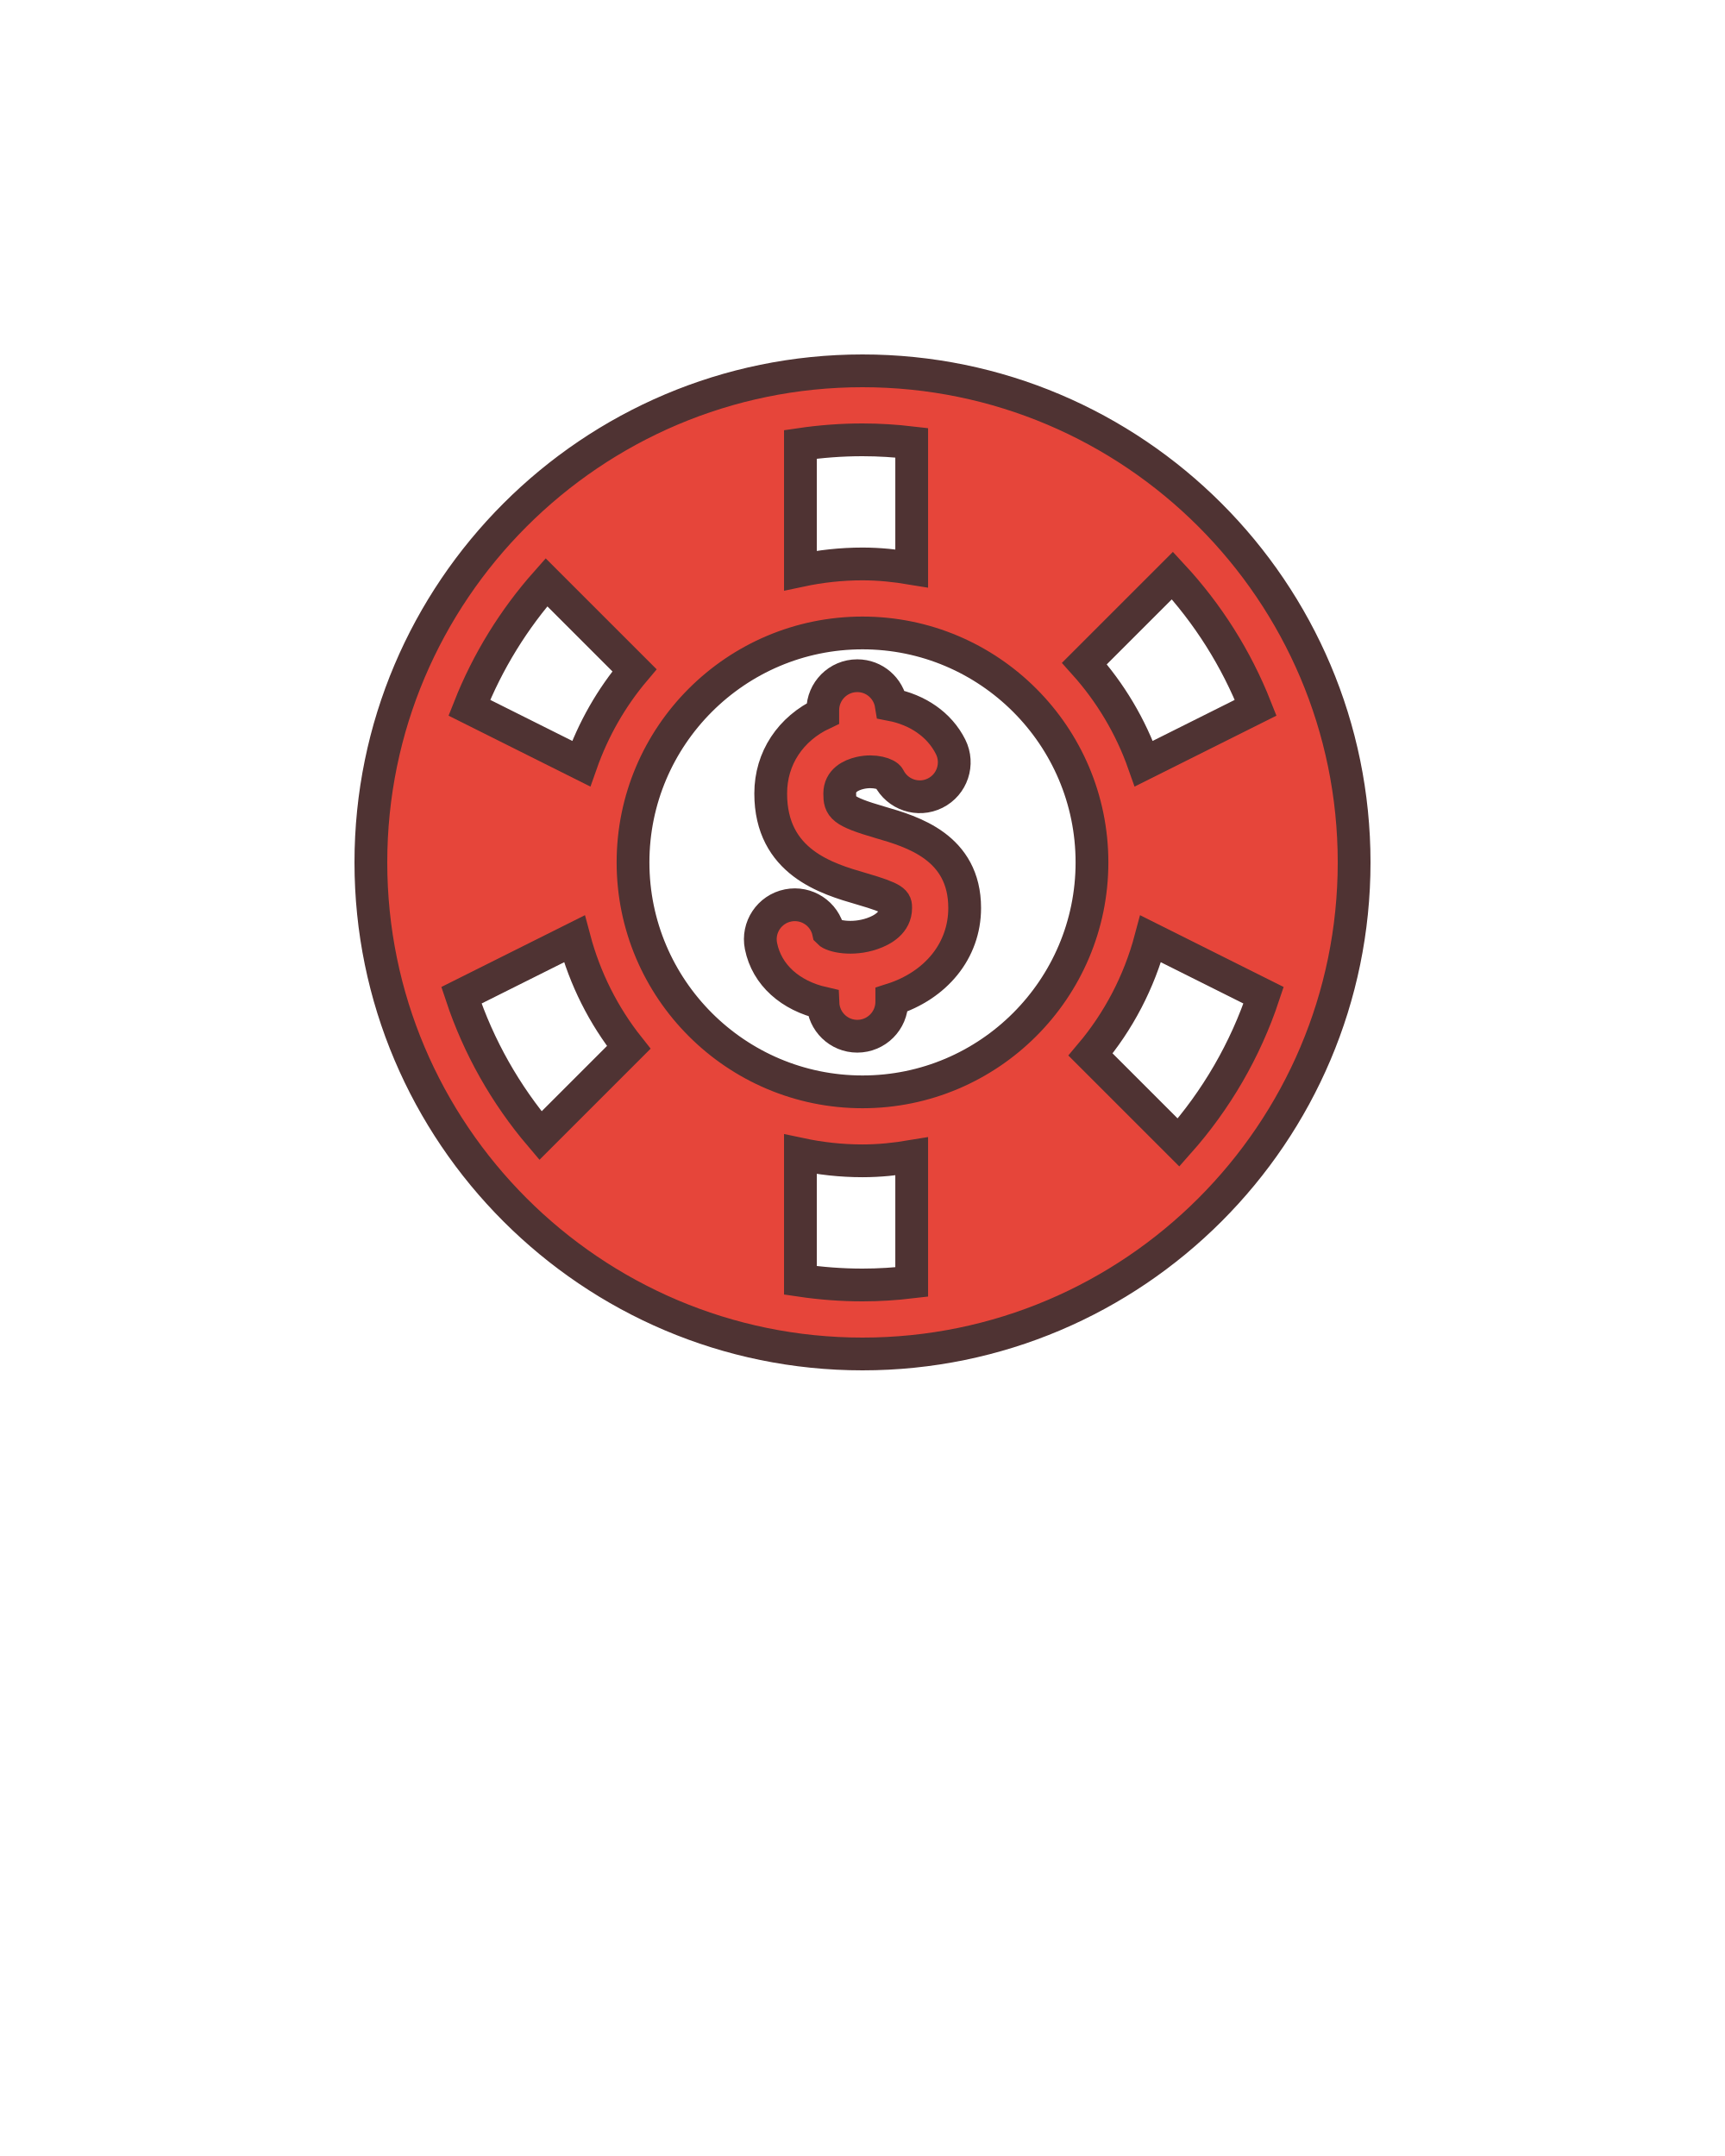
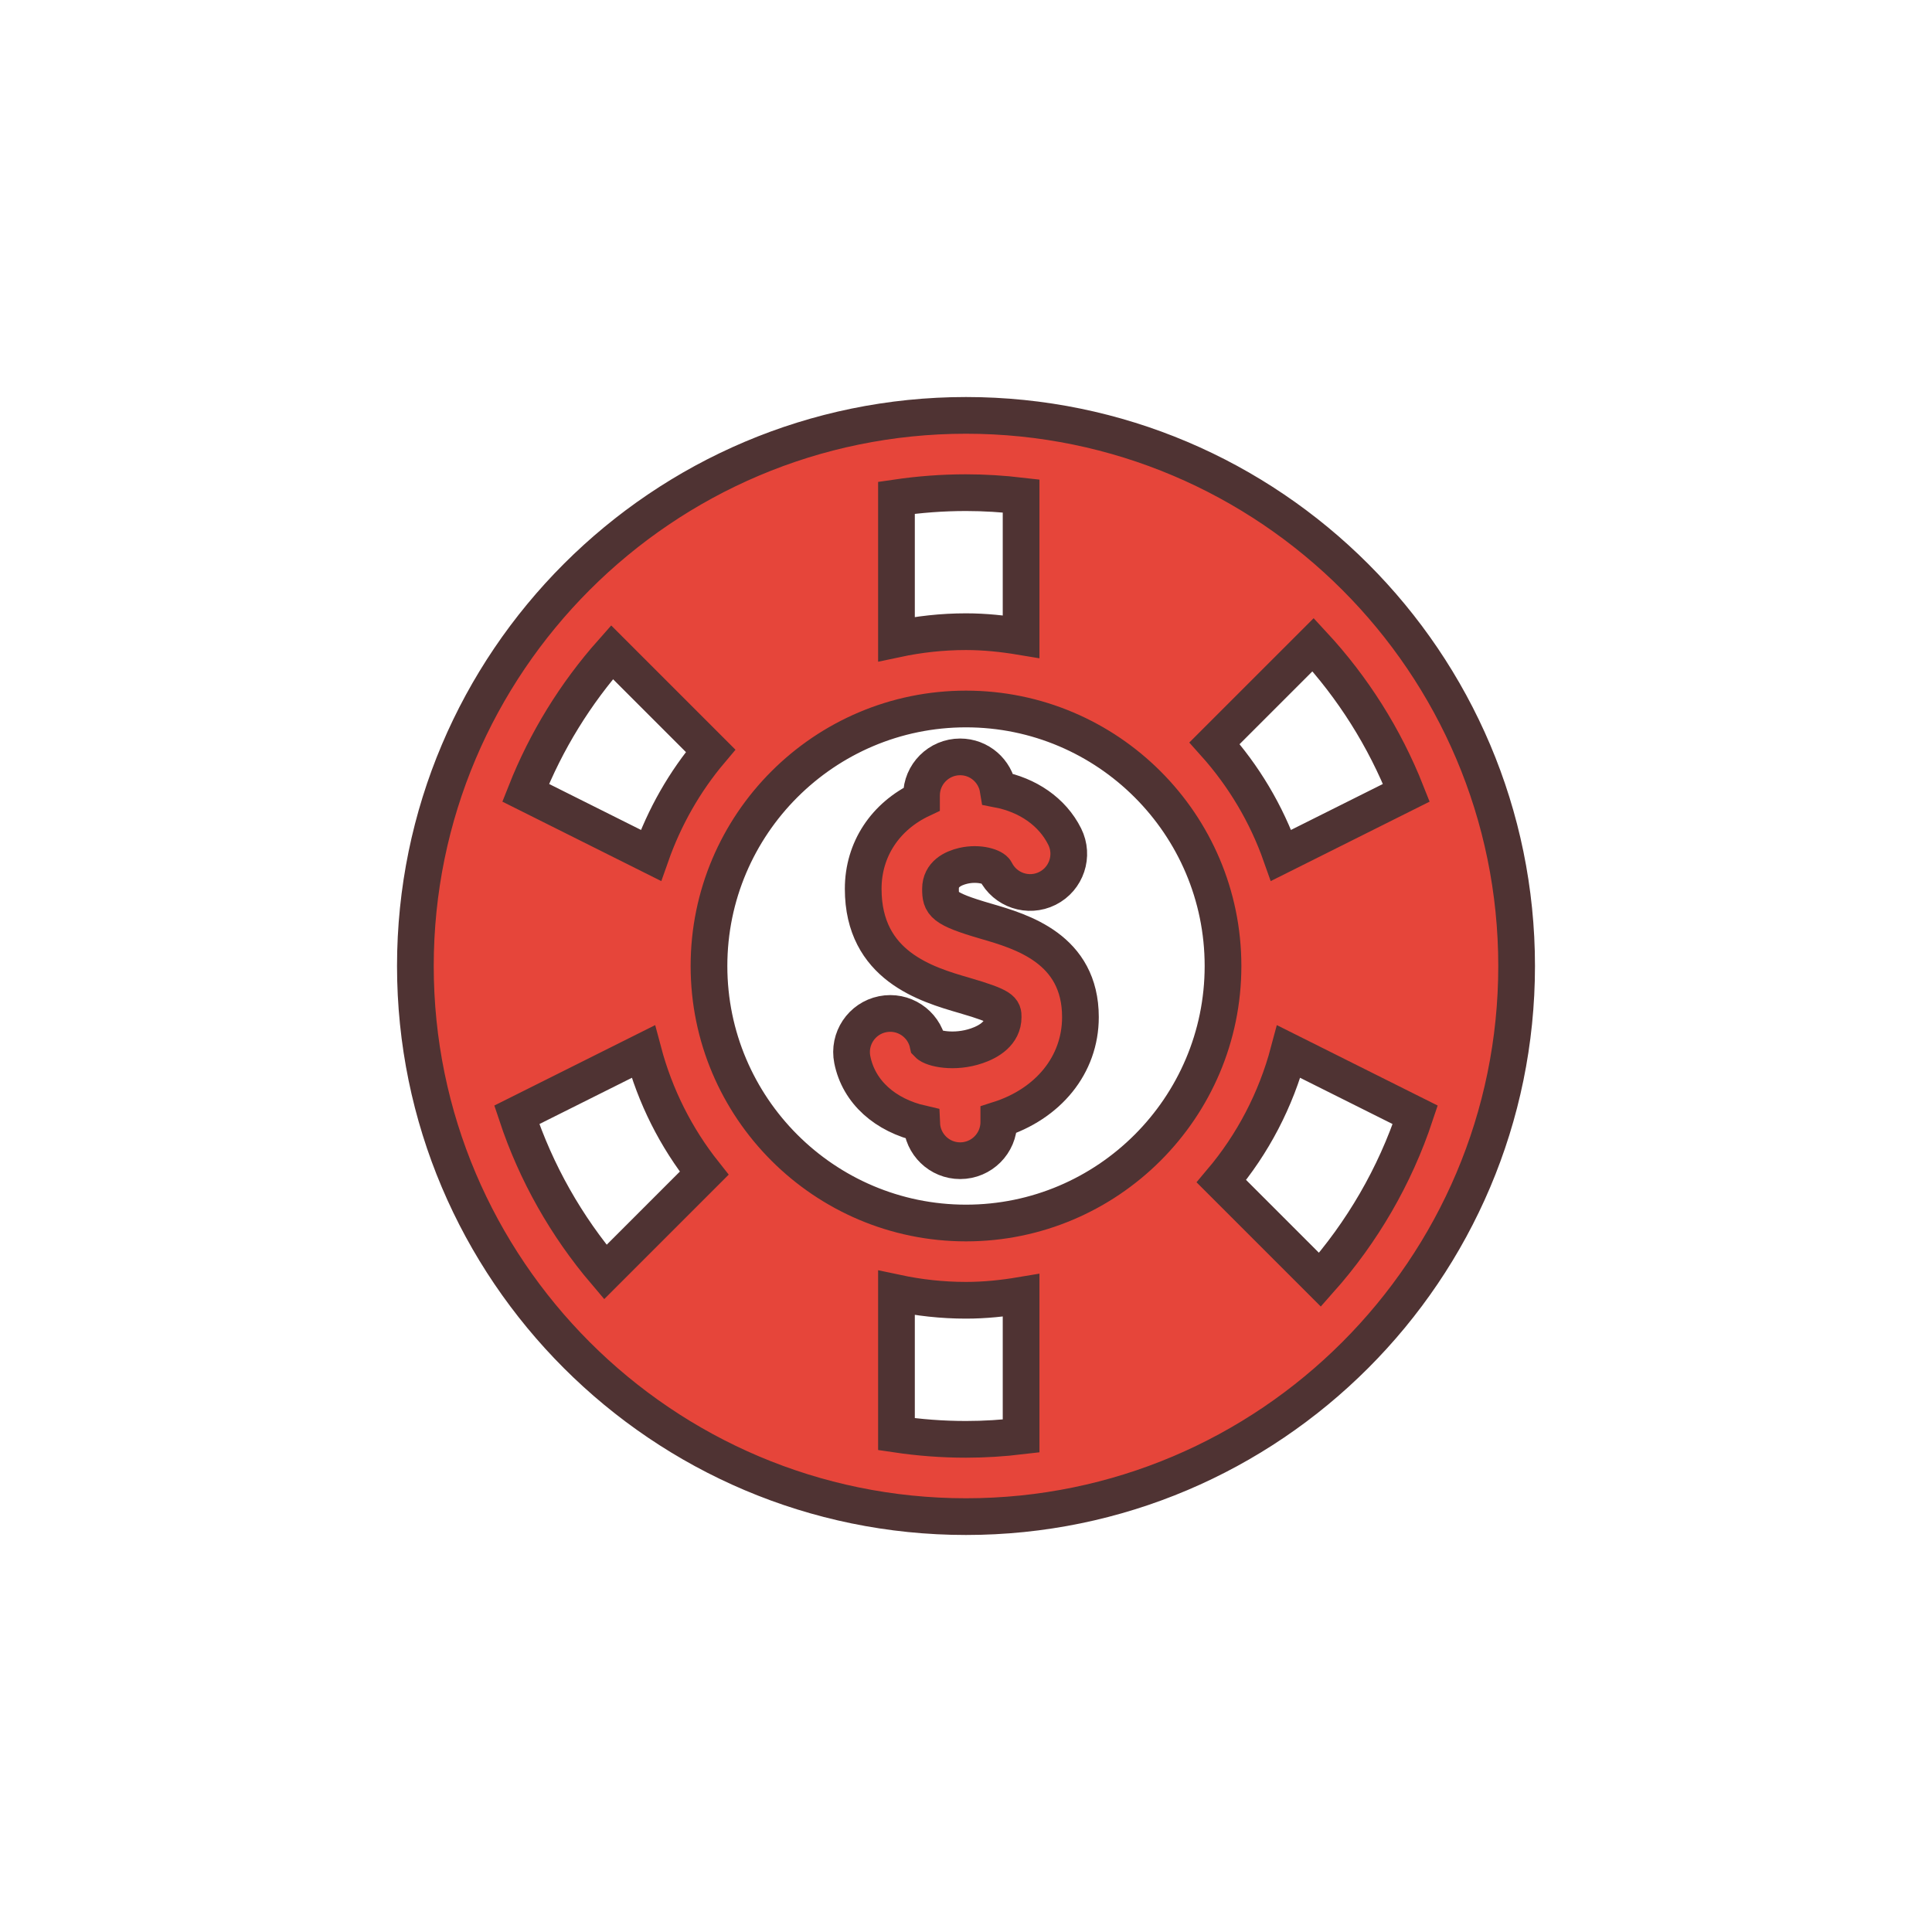
- <svg xmlns="http://www.w3.org/2000/svg" version="1.1" x="0px" y="0px" viewBox="0 0 100 125" enable-background="new 0 0 100 100" xml:space="preserve" fill="#E6453A" stroke="#4F3333" stroke-width="1.9">
+ <svg xmlns="http://www.w3.org/2000/svg" version="1.1" x="0px" y="0px" viewBox="0 0 100 100" enable-background="new 0 0 100 100" xml:space="preserve" fill="#E6453A" stroke="#4F3333" stroke-width="1.9">
  <path d="M50,21.5c-15.715,0-28.5,12.785-28.5,28.5S34.285,78.5,50,78.5S78.5,65.715,78.5,50S65.715,21.5,50,21.5z M72.793,41.033  l-6.484,3.242c-0.763-2.165-1.941-4.129-3.444-5.805l5.103-5.102C70.02,35.583,71.666,38.178,72.793,41.033z M50,63.303  c-7.335,0-13.303-5.968-13.303-13.303S42.665,36.697,50,36.697S63.303,42.665,63.303,50S57.335,63.303,50,63.303z M26.748,57.704  l6.546-3.273c0.618,2.325,1.699,4.46,3.154,6.294l-5.116,5.116C29.318,63.472,27.749,60.717,26.748,57.704z M31.678,33.759  l5.102,5.102c-1.339,1.586-2.386,3.418-3.089,5.414l-6.484-3.242C28.269,38.344,29.79,35.887,31.678,33.759z M52.852,25.671v7.281  c-0.93-0.155-1.879-0.256-2.852-0.256c-1.234,0-2.437,0.135-3.599,0.382v-7.313C47.576,25.593,48.777,25.5,50,25.5  C50.965,25.5,51.916,25.562,52.852,25.671z M46.401,74.233v-7.313c1.162,0.247,2.364,0.382,3.599,0.382  c0.973,0,1.922-0.1,2.852-0.256v7.281C51.916,74.438,50.965,74.5,50,74.5C48.777,74.5,47.576,74.407,46.401,74.233z M68.322,66.241  l-5.102-5.102c1.623-1.923,2.821-4.206,3.486-6.708l6.546,3.273C72.194,60.888,70.502,63.784,68.322,66.241z" />
  <path d="M51.041,47.684c-2.26-0.656-2.361-0.907-2.361-1.679c0-0.754,0.638-1.062,1.172-1.189c0.841-0.196,1.575,0.067,1.678,0.273  c0.495,0.987,1.695,1.389,2.683,0.895c0.988-0.494,1.389-1.695,0.895-2.684c-0.646-1.293-1.922-2.152-3.443-2.445  c-0.154-0.951-0.973-1.679-1.968-1.679c-1.104,0-2,0.896-2,2v0.193c-1.862,0.877-3.018,2.585-3.018,4.636  c0,3.997,3.284,4.95,5.246,5.52c1.998,0.58,1.998,0.75,1.998,1.12c0,0.838-0.739,1.27-1.359,1.484  c-1.178,0.406-2.309,0.142-2.532-0.093c-0.229-1.067-1.274-1.756-2.348-1.541c-1.083,0.217-1.786,1.271-1.569,2.354  c0.337,1.685,1.714,2.881,3.591,3.31c0.044,1.066,0.915,1.919,1.992,1.919c1.104,0,2-0.896,2-2V57.95  c2.545-0.809,4.225-2.819,4.225-5.305C55.923,49.101,52.867,48.214,51.041,47.684z" />
</svg>
